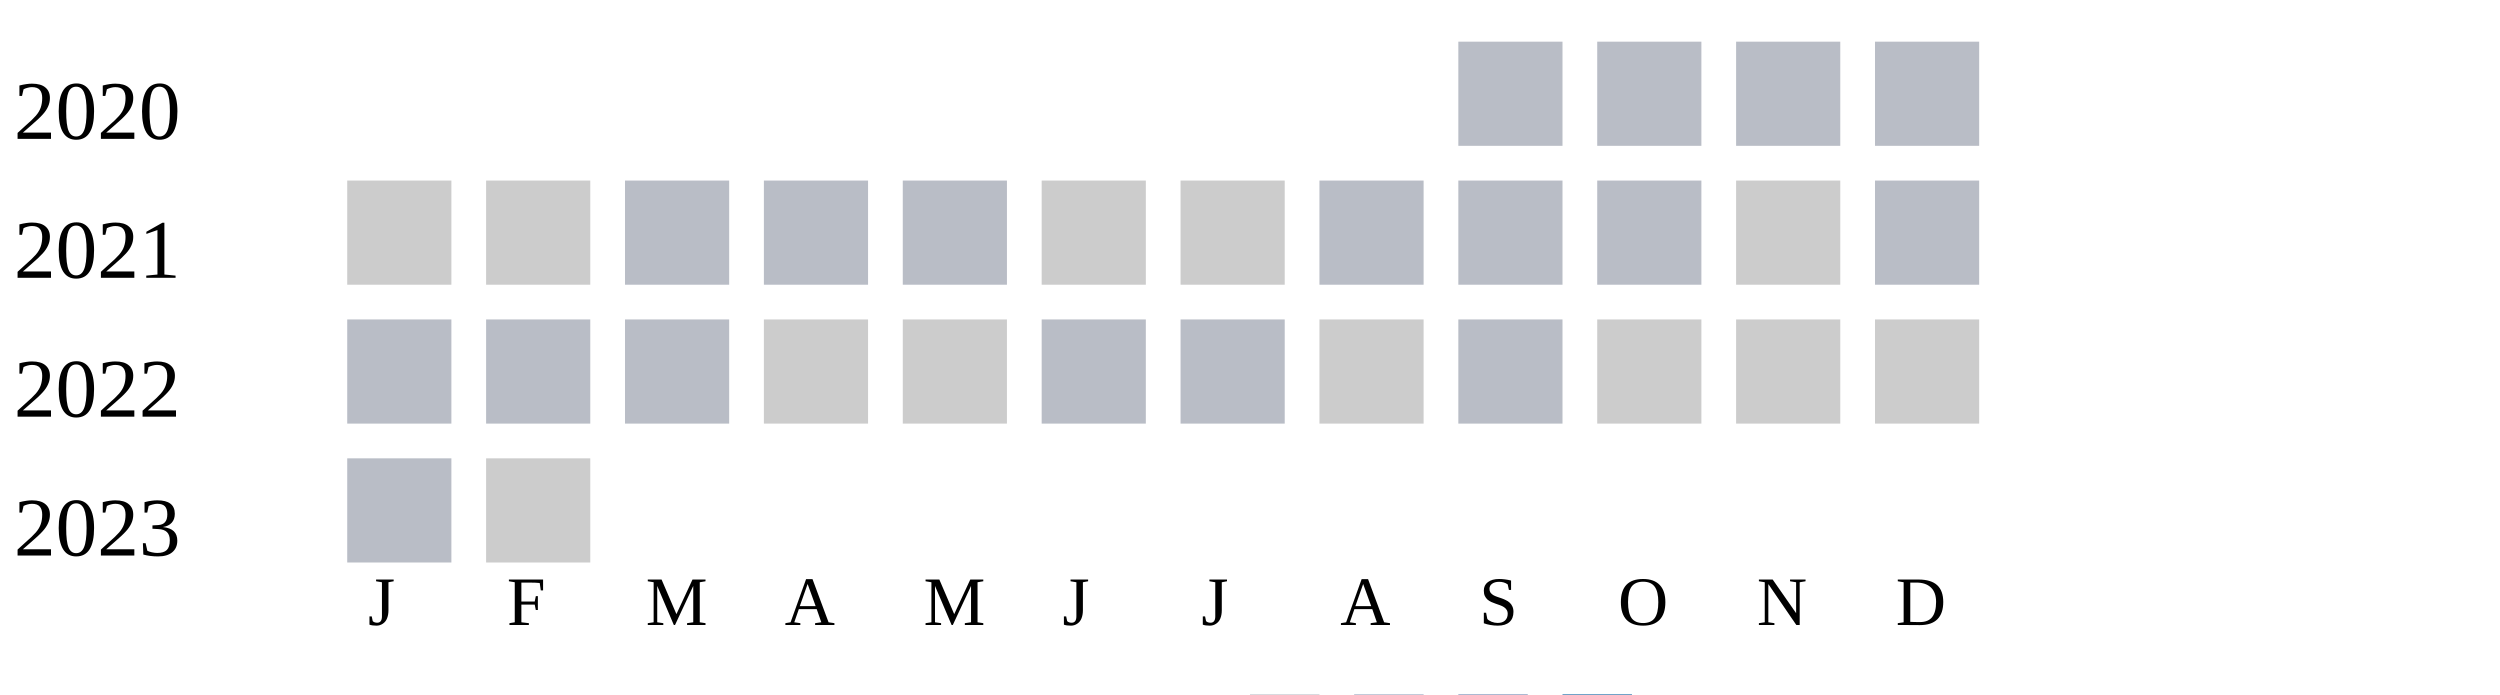
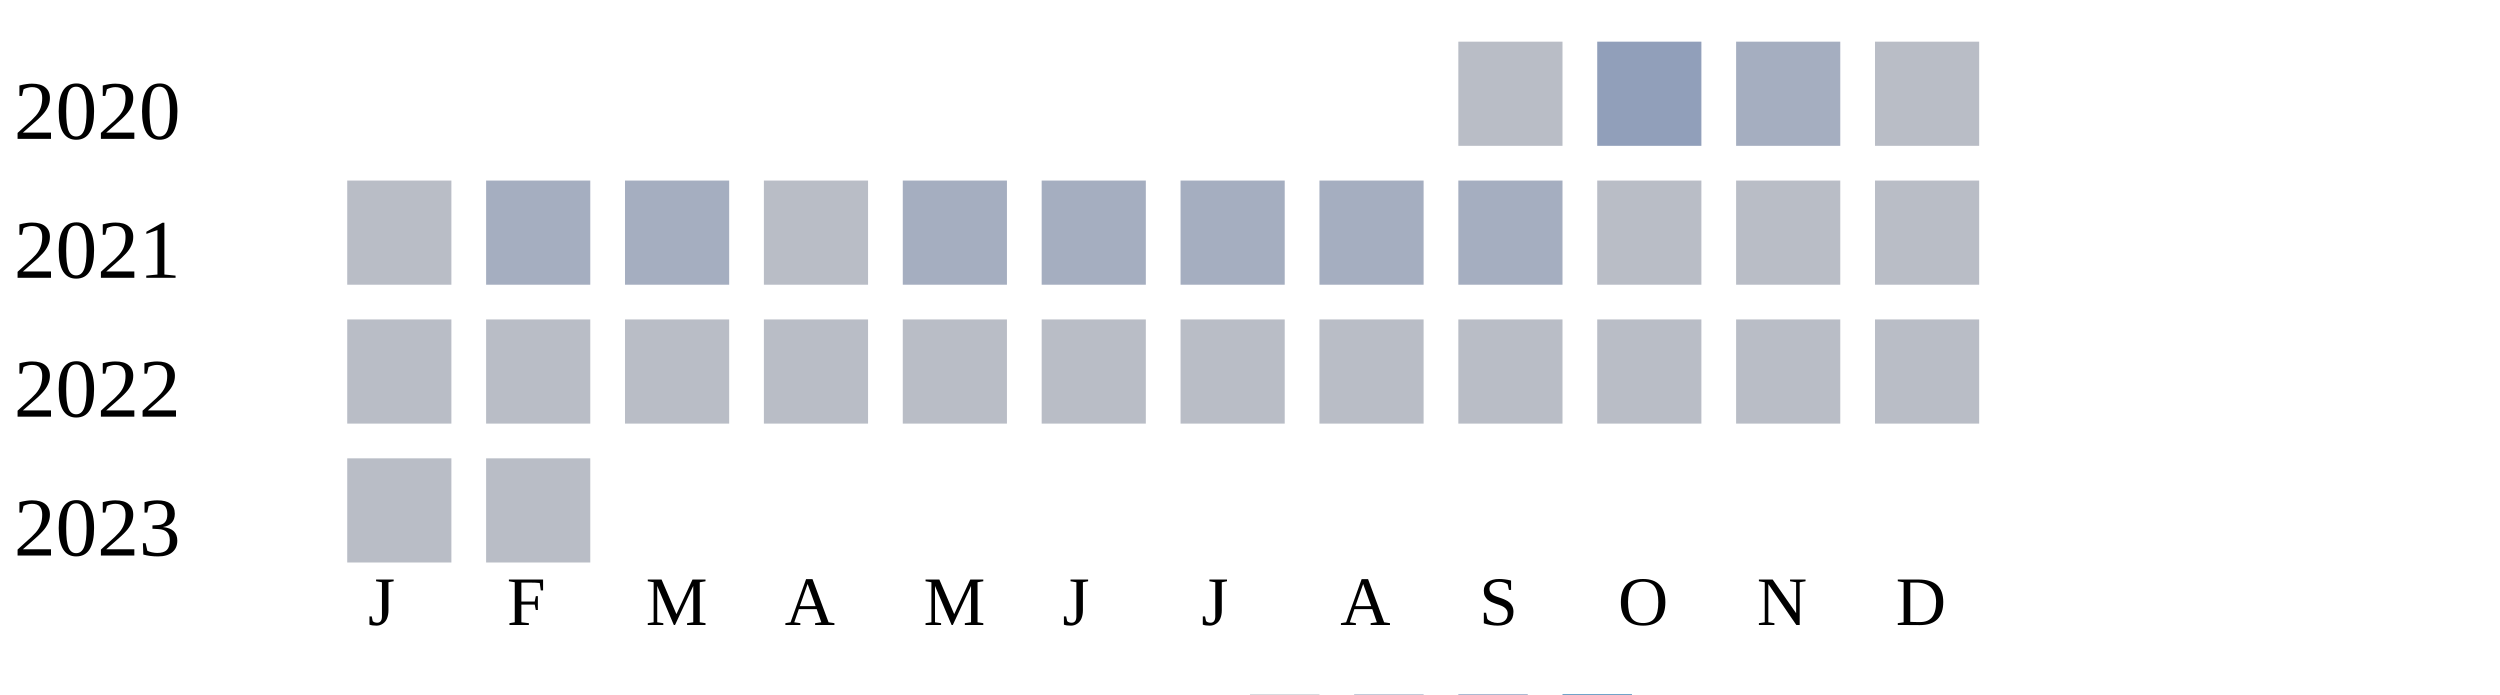
<svg xmlns="http://www.w3.org/2000/svg" width="360" height="100">
  <g transform="translate(0 0)">
    <text x="2" y="20">2020</text>
    <rect x="210" y="6" width="15" height="15" fill="#b9bdc6" />
-     <rect x="230" y="6" width="15" height="15" fill="#b9bdc6" />
-     <rect x="250" y="6" width="15" height="15" fill="#b9bdc6" />
+     <rect x="230" y="6" width="15" height="15" fill="#919fba" />
+     <rect x="250" y="6" width="15" height="15" fill="#a5aec0" />
    <rect x="270" y="6" width="15" height="15" fill="#b9bdc6" />
  </g>
  <g transform="translate(0 20)">
    <text x="2" y="20">2021</text>
-     <rect x="50" y="6" width="15" height="15" fill="#cccccc" />
-     <rect x="70" y="6" width="15" height="15" fill="#cccccc" />
-     <rect x="90" y="6" width="15" height="15" fill="#b9bdc6" />
+     <rect x="50" y="6" width="15" height="15" fill="#b9bdc6" />
+     <rect x="70" y="6" width="15" height="15" fill="#a5aec0" />
+     <rect x="90" y="6" width="15" height="15" fill="#a5aec0" />
    <rect x="110" y="6" width="15" height="15" fill="#b9bdc6" />
-     <rect x="130" y="6" width="15" height="15" fill="#b9bdc6" />
-     <rect x="150" y="6" width="15" height="15" fill="#cccccc" />
-     <rect x="170" y="6" width="15" height="15" fill="#cccccc" />
-     <rect x="190" y="6" width="15" height="15" fill="#b9bdc6" />
-     <rect x="210" y="6" width="15" height="15" fill="#b9bdc6" />
+     <rect x="130" y="6" width="15" height="15" fill="#a5aec0" />
+     <rect x="150" y="6" width="15" height="15" fill="#a5aec0" />
+     <rect x="170" y="6" width="15" height="15" fill="#a5aec0" />
+     <rect x="190" y="6" width="15" height="15" fill="#a5aec0" />
+     <rect x="210" y="6" width="15" height="15" fill="#a5aec0" />
    <rect x="230" y="6" width="15" height="15" fill="#b9bdc6" />
-     <rect x="250" y="6" width="15" height="15" fill="#cccccc" />
+     <rect x="250" y="6" width="15" height="15" fill="#b9bdc6" />
    <rect x="270" y="6" width="15" height="15" fill="#b9bdc6" />
  </g>
  <g transform="translate(0 40)">
    <text x="2" y="20">2022</text>
    <rect x="50" y="6" width="15" height="15" fill="#b9bdc6" />
    <rect x="70" y="6" width="15" height="15" fill="#b9bdc6" />
    <rect x="90" y="6" width="15" height="15" fill="#b9bdc6" />
-     <rect x="110" y="6" width="15" height="15" fill="#cccccc" />
-     <rect x="130" y="6" width="15" height="15" fill="#cccccc" />
+     <rect x="110" y="6" width="15" height="15" fill="#b9bdc6" />
+     <rect x="130" y="6" width="15" height="15" fill="#b9bdc6" />
    <rect x="150" y="6" width="15" height="15" fill="#b9bdc6" />
    <rect x="170" y="6" width="15" height="15" fill="#b9bdc6" />
-     <rect x="190" y="6" width="15" height="15" fill="#cccccc" />
+     <rect x="190" y="6" width="15" height="15" fill="#b9bdc6" />
    <rect x="210" y="6" width="15" height="15" fill="#b9bdc6" />
-     <rect x="230" y="6" width="15" height="15" fill="#cccccc" />
-     <rect x="250" y="6" width="15" height="15" fill="#cccccc" />
-     <rect x="270" y="6" width="15" height="15" fill="#cccccc" />
+     <rect x="230" y="6" width="15" height="15" fill="#b9bdc6" />
+     <rect x="250" y="6" width="15" height="15" fill="#b9bdc6" />
+     <rect x="270" y="6" width="15" height="15" fill="#b9bdc6" />
  </g>
  <g transform="translate(0 60)">
    <text x="2" y="20">2023</text>
    <rect x="50" y="6" width="15" height="15" fill="#b9bdc6" />
-     <rect x="70" y="6" width="15" height="15" fill="#cccccc" />
+     <rect x="70" y="6" width="15" height="15" fill="#b9bdc6" />
  </g>
  <text style="font-size: 10px; text-align: center" x="53" y="90">J</text>
  <text style="font-size: 10px; text-align: center" x="73" y="90">F</text>
  <text style="font-size: 10px; text-align: center" x="93" y="90">M</text>
  <text style="font-size: 10px; text-align: center" x="113" y="90">A</text>
  <text style="font-size: 10px; text-align: center" x="133" y="90">M</text>
  <text style="font-size: 10px; text-align: center" x="153" y="90">J</text>
  <text style="font-size: 10px; text-align: center" x="173" y="90">J</text>
  <text style="font-size: 10px; text-align: center" x="193" y="90">A</text>
  <text style="font-size: 10px; text-align: center" x="213" y="90">S</text>
  <text style="font-size: 10px; text-align: center" x="233" y="90">O</text>
  <text style="font-size: 10px; text-align: center" x="253" y="90">N</text>
  <text style="font-size: 10px; text-align: center" x="273" y="90">D</text>
  <text style="font-size: 10px;" x="155" y="109">Less</text>
  <rect fill="#b9bdc6" width="10" height="10" x="180" y="100" />
  <rect fill="#919fba" width="10" height="10" x="195" y="100" />
  <rect fill="#6882ae" width="10" height="10" x="210" y="100" />
  <rect fill="#005a9c" width="10" height="10" x="225" y="100" />
  <text x="240" y="109" style="font-size: 10px;">More</text>
</svg>
